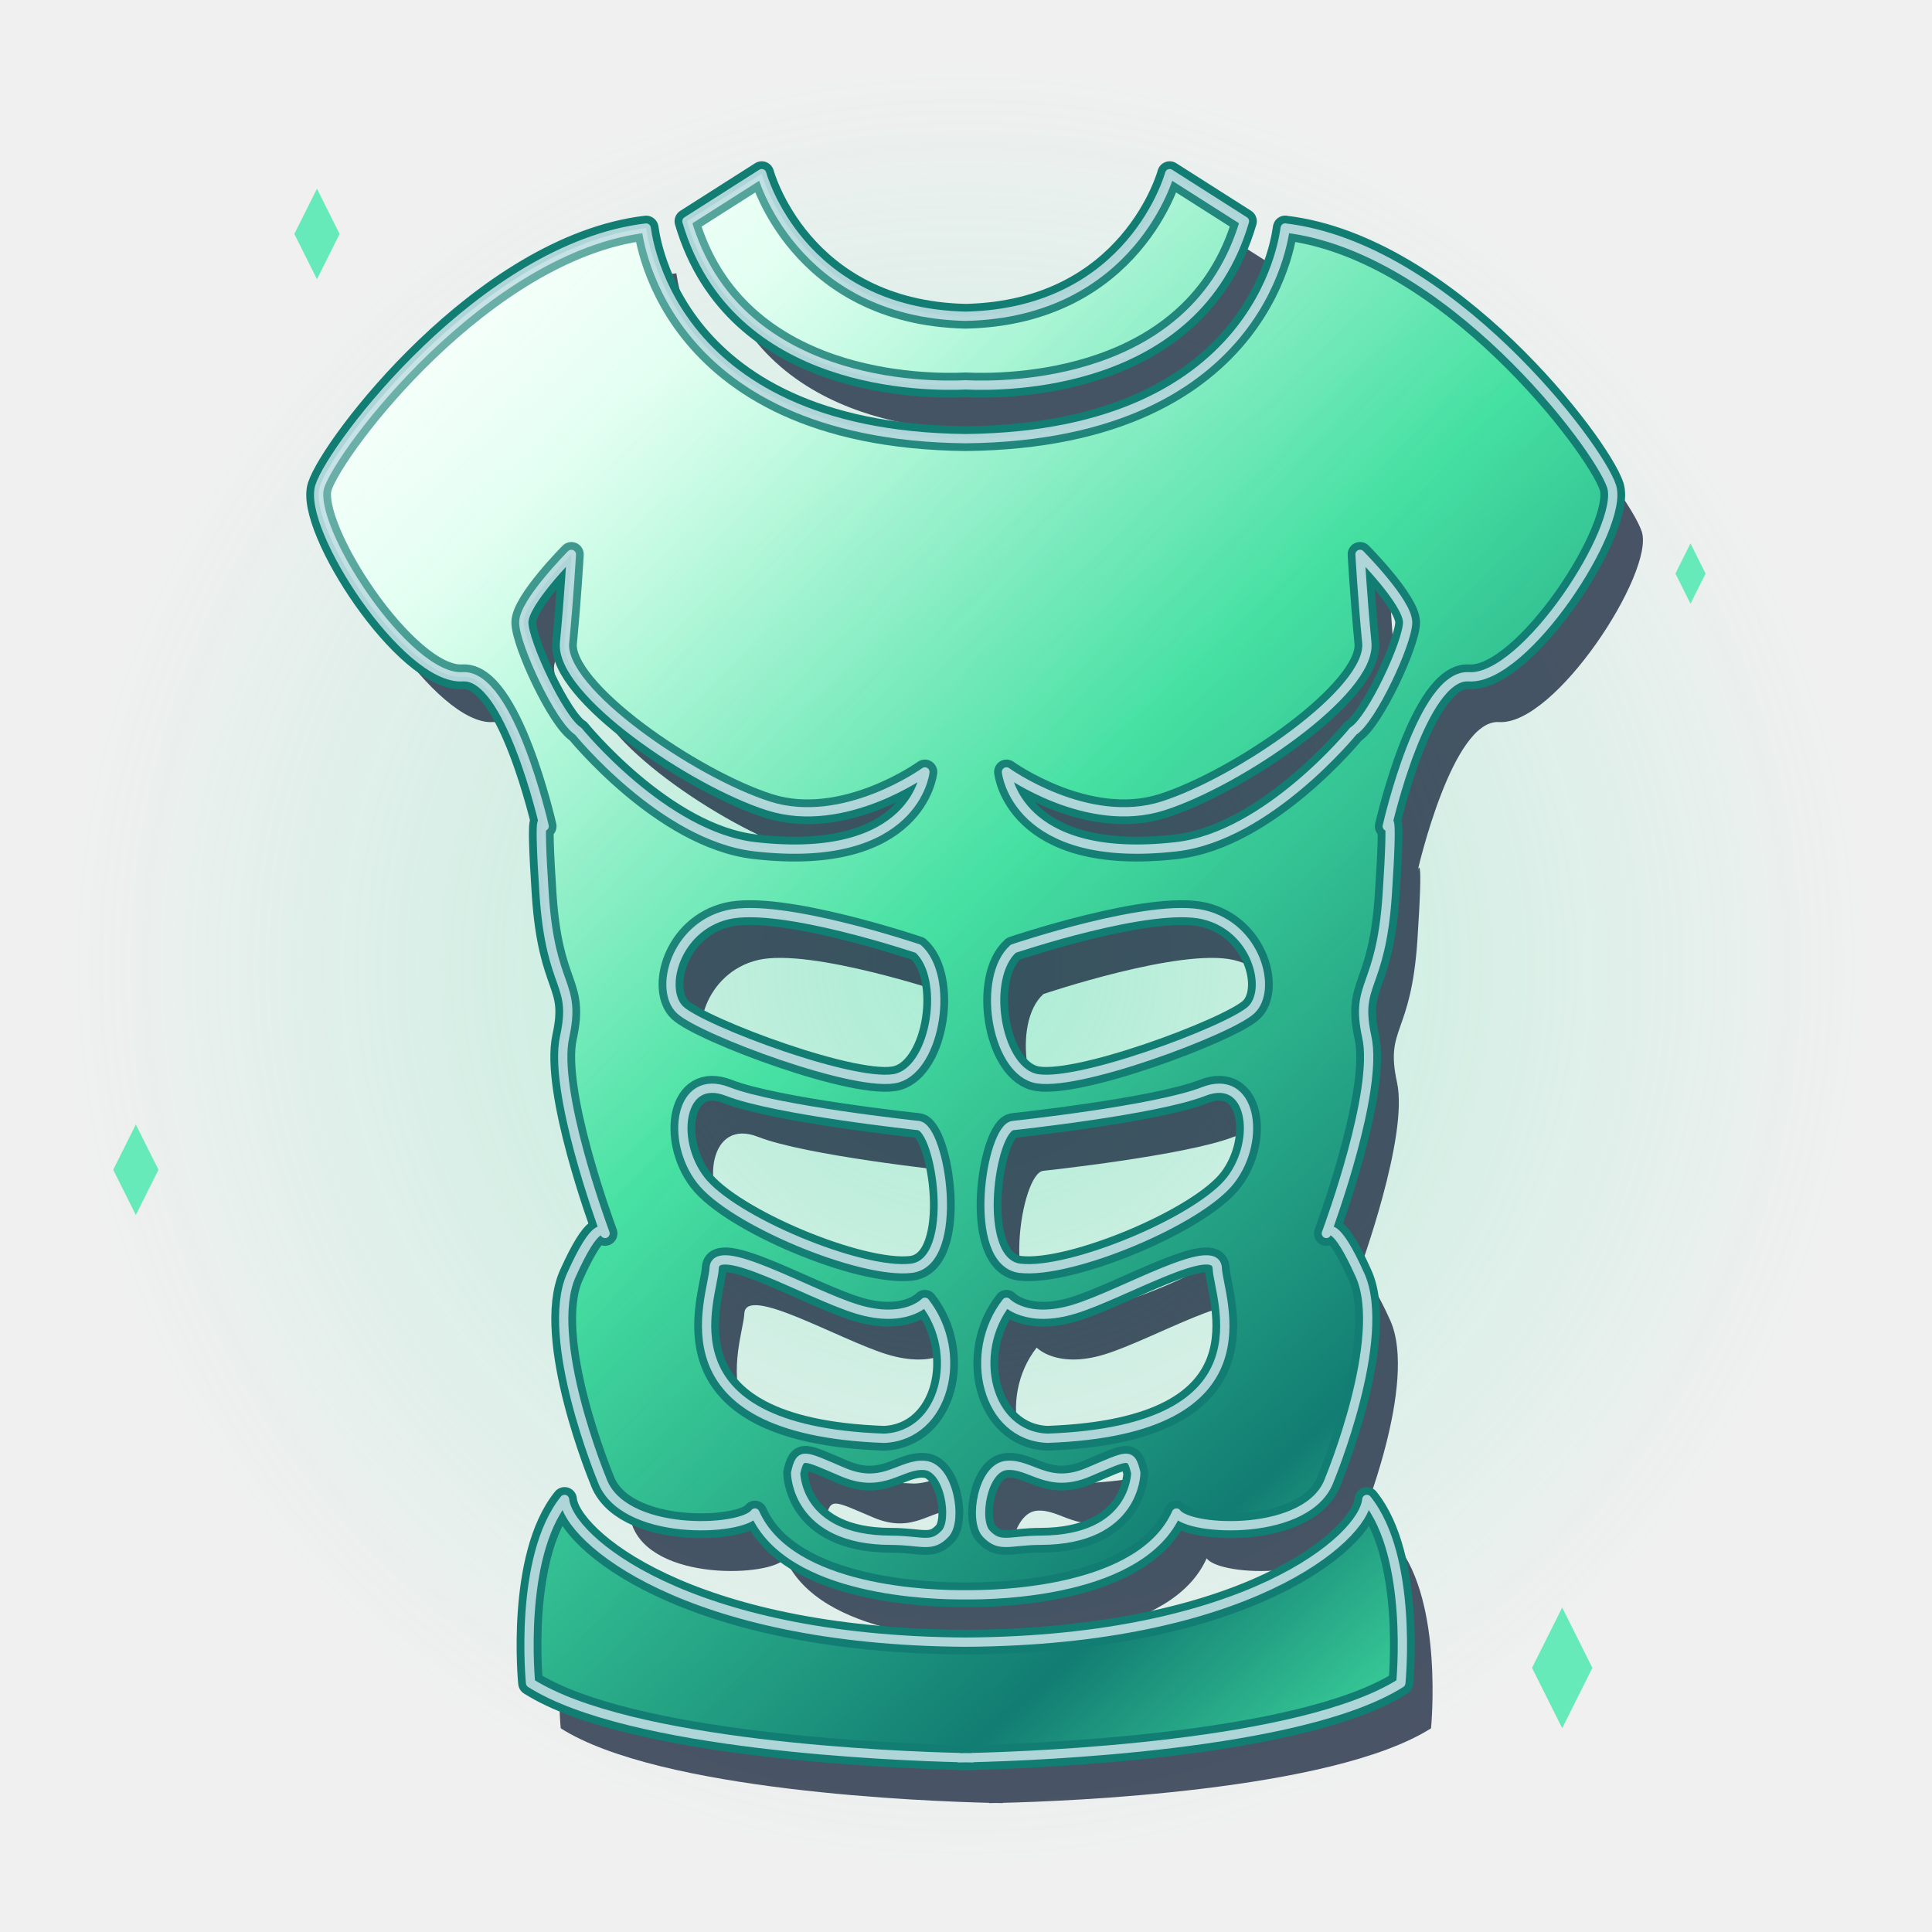
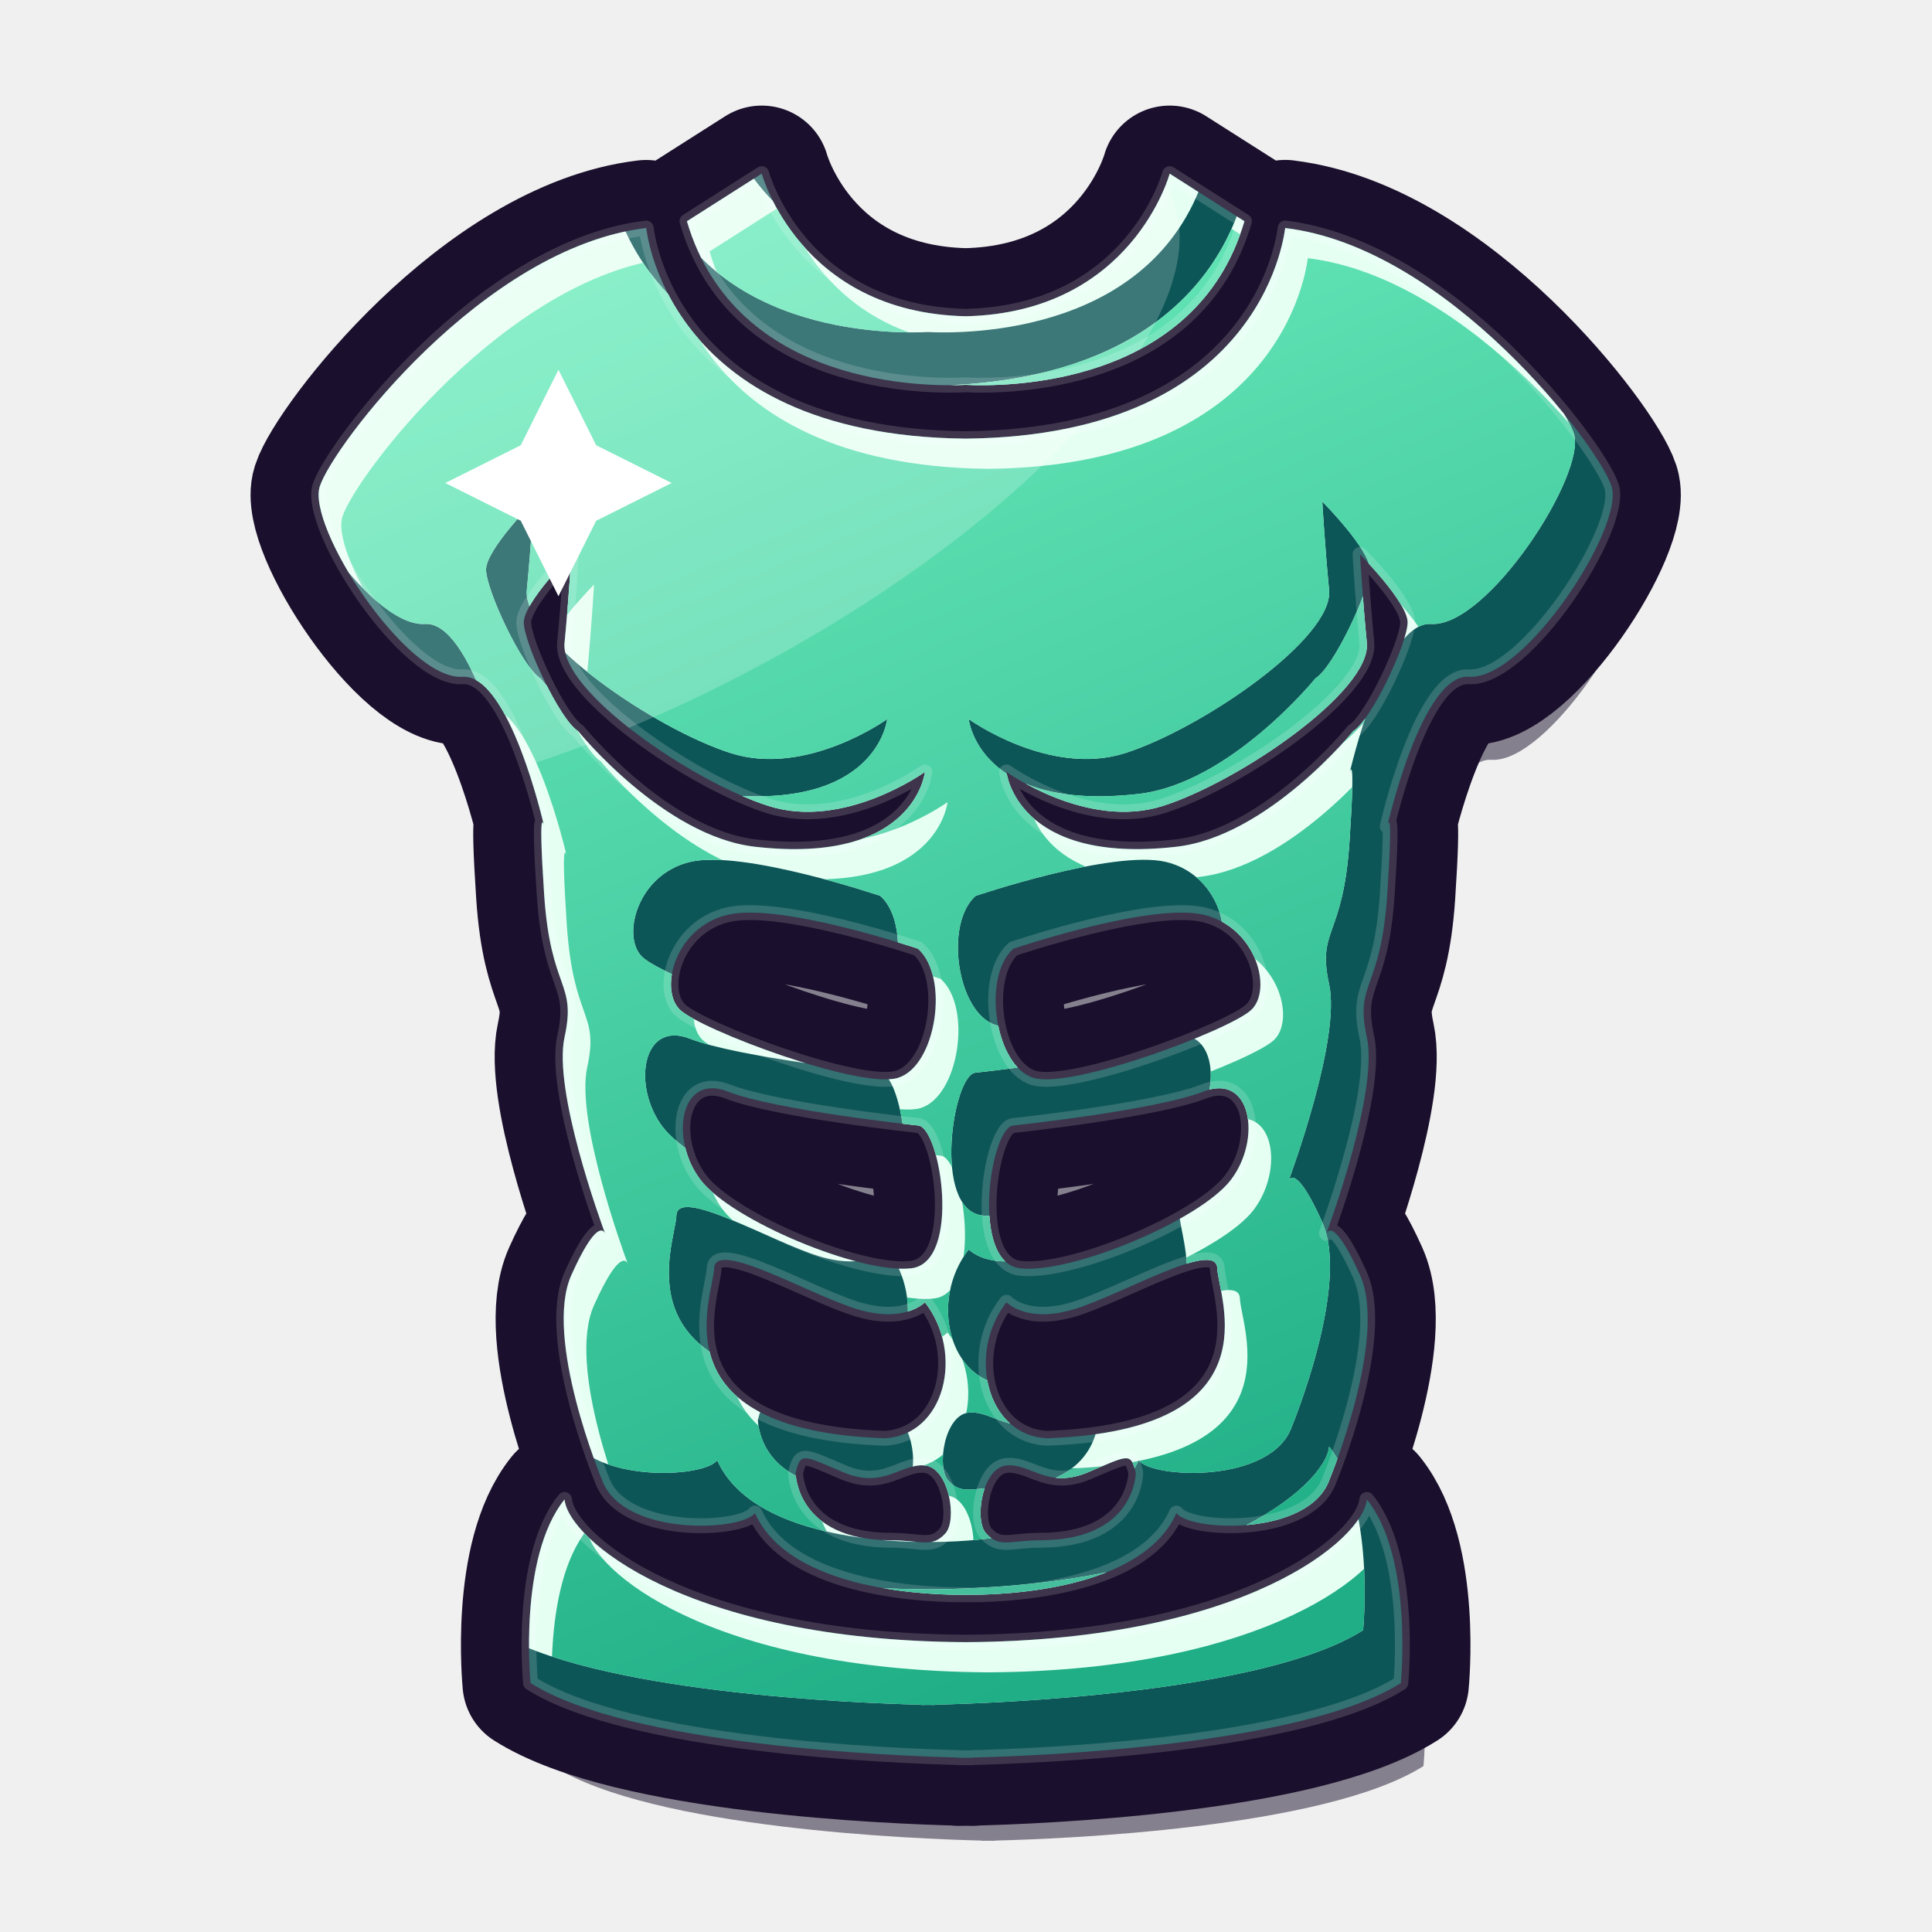
<svg xmlns="http://www.w3.org/2000/svg" width="512" height="512" viewBox="0 0 256 256">
  <defs>
-     <linearGradient id="email" x1=".13" y1=".03" x2=".86" y2="1">
-       <stop stop-color="#ffffff" />
-       <stop offset=".13" stop-color="#dffff0" />
-       <stop offset=".46" stop-color="#44e3a2" />
-       <stop offset=".82" stop-color="#127d73" />
-       <stop offset="1" stop-color="#44e3a2" />
+     <clipPath id="sc4a71688">
+       <path d="M209.3,81.314c-7.568-.481-13.1,23.817-13.18,24.155,0.064-.277,1-4.127,0,11-1.035,15.656-5.274,14.046-3.3,23.072,1.893,8.641-5.877,29.928-6.542,31.725,0.243-.545,1.459-2.145,5.443,6.728,4.559,10.152-4.916,33-4.916,33-3.239,9.312-22.624,8.431-24.748,5.455C156.366,229.2,133.293,229.711,128,229.656c-5.293.055-28.365-.452-34.058-13.208-2.123,2.976-21.509,3.857-24.748-5.455,0,0-9.474-22.845-4.915-33,3.984-8.873,5.2-7.273,5.443-6.728-0.665-1.8-8.435-23.084-6.542-31.725,1.978-9.026-2.261-7.416-3.3-23.072-1-15.129-.068-11.279,0-11-0.077-.338-5.612-24.636-13.18-24.155-9.1.578-25.172-24.248-23.072-30.762S50.028,11.945,76.363,8.8c0.049-.77,2.292,33.521,51.637,34.034,49.345-.514,51.588-34.8,51.637-34.034,26.335,3.142,50.634,35.235,52.735,41.749S218.4,81.892,209.3,81.314ZM96.139,102.188c-12.278-3.909-33.717-18.54-32.96-26.367,0.7-7.211,1.1-14.282,1.1-14.282s-7.689,7.741-7.691,10.986S62.371,88.244,65.377,90.1c0,0,13.788,16.99,28.565,18.677,25.939,2.962,27.466-12.085,27.466-12.085S108.376,106.085,96.139,102.188Zm24.17,23.072s-22.209-7.517-30.762-5.493S78.4,131.905,81.857,135.148s28.934,12.83,35.157,10.987S125.438,129.849,120.309,125.26Zm0,28.565s-23.019-2.454-30.762-5.493-9.414,7.716-4.395,14.282,25.9,15.251,34.058,14.283S123.953,154.1,120.309,153.825Zm1.1,28.565s-3.231,3.473-10.986,1.1S87.535,172.159,87.35,176.9s-9.684,26.132,27.466,27.466C124.705,203.943,127.81,190.55,121.408,182.39Zm0,26.368c-3.913-.361-6.643,3.87-13.184,1.1s-6.9-3.277-7.709.1c0,0,.021,10.862,15.4,10.889,5.018,0.009,6.576,1.291,8.789-1.1C126.674,217.618,125.321,209.119,121.408,208.758Zm9.888,10.986c2.213,2.39,3.771,1.108,8.789,1.1,15.379-.027,15.4-10.889,15.4-10.889-0.809-3.374-1.169-2.869-7.709-.1s-9.271-1.46-13.184-1.1S129.326,217.618,131.3,219.744Zm9.888-15.381c37.15-1.334,27.651-22.728,27.466-27.466s-15.316,4.217-23.072,6.592-10.986-1.1-10.986-1.1C128.19,190.55,131.295,203.943,141.184,204.363Zm-4.4-27.466c8.155,0.968,29.039-7.716,34.059-14.283s3.347-17.321-4.4-14.282-30.762,5.493-30.762,5.493C132.047,154.1,128.634,175.929,136.789,176.9Zm2.2-30.762c6.223,1.843,31.7-7.744,35.156-10.987s0.862-13.357-7.69-15.381-30.762,5.493-30.762,5.493C130.562,129.849,132.763,144.291,138.987,146.135Zm52.735-84.6s0.4,7.072,1.1,14.282c0.757,7.828-20.682,22.458-32.96,26.367-12.237,3.9-25.269-5.493-25.269-5.493s1.527,15.047,27.466,12.085c14.777-1.687,28.565-18.677,28.565-18.677,3.006-1.859,8.791-14.333,8.79-17.579S191.722,61.538,191.722,61.538ZM128,34.142c-6.2.3-37.161,0.427-45.045-26.438L95.04,0.014S101.071,22.452,128,23.057c26.929-.6,32.96-23.043,32.96-23.043L173.045,7.7C165.161,34.569,134.2,34.443,128,34.142Zm0,203.168c45.268-.265,64.238-16.688,64.821-23.059,7.532,9.355,5.493,29.664,5.493,29.664C182.3,254.074,139.3,255.71,129.1,255.958V256s-0.39,0-1.1-.018c-0.709.014-1.1,0.018-1.1,0.018v-0.042c-10.2-.248-53.2-1.884-69.215-12.043,0,0-2.039-20.309,5.493-29.664C63.762,220.622,82.732,237.045,128,237.31Z" transform="translate(23 23) scale(.82)" fill-rule="evenodd" />
+     </clipPath>
+     <clipPath id="lc4a71688">
+       <path d="M209.3,81.314c-7.568-.481-13.1,23.817-13.18,24.155,0.064-.277,1-4.127,0,11-1.035,15.656-5.274,14.046-3.3,23.072,1.893,8.641-5.877,29.928-6.542,31.725,0.243-.545,1.459-2.145,5.443,6.728,4.559,10.152-4.916,33-4.916,33-3.239,9.312-22.624,8.431-24.748,5.455C156.366,229.2,133.293,229.711,128,229.656c-5.293.055-28.365-.452-34.058-13.208-2.123,2.976-21.509,3.857-24.748-5.455,0,0-9.474-22.845-4.915-33,3.984-8.873,5.2-7.273,5.443-6.728-0.665-1.8-8.435-23.084-6.542-31.725,1.978-9.026-2.261-7.416-3.3-23.072-1-15.129-.068-11.279,0-11-0.077-.338-5.612-24.636-13.18-24.155-9.1.578-25.172-24.248-23.072-30.762S50.028,11.945,76.363,8.8c0.049-.77,2.292,33.521,51.637,34.034,49.345-.514,51.588-34.8,51.637-34.034,26.335,3.142,50.634,35.235,52.735,41.749S218.4,81.892,209.3,81.314ZM96.139,102.188c-12.278-3.909-33.717-18.54-32.96-26.367,0.7-7.211,1.1-14.282,1.1-14.282s-7.689,7.741-7.691,10.986S62.371,88.244,65.377,90.1c0,0,13.788,16.99,28.565,18.677,25.939,2.962,27.466-12.085,27.466-12.085S108.376,106.085,96.139,102.188Zm24.17,23.072s-22.209-7.517-30.762-5.493S78.4,131.905,81.857,135.148s28.934,12.83,35.157,10.987S125.438,129.849,120.309,125.26Zm0,28.565s-23.019-2.454-30.762-5.493-9.414,7.716-4.395,14.282,25.9,15.251,34.058,14.283S123.953,154.1,120.309,153.825Zm1.1,28.565s-3.231,3.473-10.986,1.1S87.535,172.159,87.35,176.9s-9.684,26.132,27.466,27.466C124.705,203.943,127.81,190.55,121.408,182.39Zm0,26.368c-3.913-.361-6.643,3.87-13.184,1.1s-6.9-3.277-7.709.1c0,0,.021,10.862,15.4,10.889,5.018,0.009,6.576,1.291,8.789-1.1C126.674,217.618,125.321,209.119,121.408,208.758Zm9.888,10.986c2.213,2.39,3.771,1.108,8.789,1.1,15.379-.027,15.4-10.889,15.4-10.889-0.809-3.374-1.169-2.869-7.709-.1s-9.271-1.46-13.184-1.1S129.326,217.618,131.3,219.744Zm9.888-15.381c37.15-1.334,27.651-22.728,27.466-27.466s-15.316,4.217-23.072,6.592-10.986-1.1-10.986-1.1C128.19,190.55,131.295,203.943,141.184,204.363Zm-4.4-27.466c8.155,0.968,29.039-7.716,34.059-14.283s3.347-17.321-4.4-14.282-30.762,5.493-30.762,5.493C132.047,154.1,128.634,175.929,136.789,176.9Zm2.2-30.762c6.223,1.843,31.7-7.744,35.156-10.987s0.862-13.357-7.69-15.381-30.762,5.493-30.762,5.493C130.562,129.849,132.763,144.291,138.987,146.135Zm52.735-84.6s0.4,7.072,1.1,14.282c0.757,7.828-20.682,22.458-32.96,26.367-12.237,3.9-25.269-5.493-25.269-5.493s1.527,15.047,27.466,12.085c14.777-1.687,28.565-18.677,28.565-18.677,3.006-1.859,8.791-14.333,8.79-17.579S191.722,61.538,191.722,61.538ZM128,34.142c-6.2.3-37.161,0.427-45.045-26.438L95.04,0.014S101.071,22.452,128,23.057c26.929-.6,32.96-23.043,32.96-23.043L173.045,7.7C165.161,34.569,134.2,34.443,128,34.142Zm0,203.168c45.268-.265,64.238-16.688,64.821-23.059,7.532,9.355,5.493,29.664,5.493,29.664C182.3,254.074,139.3,255.71,129.1,255.958V256s-0.39,0-1.1-.018c-0.709.014-1.1,0.018-1.1,0.018v-0.042c-10.2-.248-53.2-1.884-69.215-12.043,0,0-2.039-20.309,5.493-29.664C63.762,220.622,82.732,237.045,128,237.31Z" transform="translate(-5 -7) translate(23 23) scale(.82)" fill-rule="evenodd" />
+     </clipPath>
+     <linearGradient id="mc4a71688" x1="0" y1="0" x2=".35" y2="1">
+       <stop stop-color="#74f2c2" />
+       <stop offset="1" stop-color="#1fae86" />
    </linearGradient>
-     <linearGradient id="reflet" x1="0" y1="0" x2=".78" y2=".88">
-       <stop stop-color="#ffffff" stop-opacity=".76" />
-       <stop offset=".34" stop-color="#dffff0" stop-opacity=".14" />
-       <stop offset=".8" stop-color="#127d73" stop-opacity="0" />
-     </linearGradient>
-     <radialGradient id="halo">
-       <stop stop-color="#49e9ae" stop-opacity=".43" />
-       <stop offset=".52" stop-color="#49e9ae" stop-opacity=".16" />
-       <stop offset="1" stop-color="#49e9ae" stop-opacity="0" />
-     </radialGradient>
  </defs>
-   <circle cx="128" cy="128" r="121" fill="url(#halo)" />
-   <path d="M42 25L45 31 42 37 39 31Z" fill="#49e9ae" fill-opacity=".82" />
-   <path d="M224 72L226 76 224 80 222 76Z" fill="#49e9ae" fill-opacity=".82" />
-   <path d="M207 213L211 221 207 229 203 221Z" fill="#49e9ae" fill-opacity=".82" />
-   <path d="M18 149L21 155 18 161 15 155Z" fill="#49e9ae" fill-opacity=".82" />
-   <path d="M209.3,81.314c-7.568-.481-13.1,23.817-13.18,24.155,0.064-.277,1-4.127,0,11-1.035,15.656-5.274,14.046-3.3,23.072,1.893,8.641-5.877,29.928-6.542,31.725,0.243-.545,1.459-2.145,5.443,6.728,4.559,10.152-4.916,33-4.916,33-3.239,9.312-22.624,8.431-24.748,5.455C156.366,229.2,133.293,229.711,128,229.656c-5.293.055-28.365-.452-34.058-13.208-2.123,2.976-21.509,3.857-24.748-5.455,0,0-9.474-22.845-4.915-33,3.984-8.873,5.2-7.273,5.443-6.728-0.665-1.8-8.435-23.084-6.542-31.725,1.978-9.026-2.261-7.416-3.3-23.072-1-15.129-.068-11.279,0-11-0.077-.338-5.612-24.636-13.18-24.155-9.1.578-25.172-24.248-23.072-30.762S50.028,11.945,76.363,8.8c0.049-.77,2.292,33.521,51.637,34.034,49.345-.514,51.588-34.8,51.637-34.034,26.335,3.142,50.634,35.235,52.735,41.749S218.4,81.892,209.3,81.314ZM96.139,102.188c-12.278-3.909-33.717-18.54-32.96-26.367,0.7-7.211,1.1-14.282,1.1-14.282s-7.689,7.741-7.691,10.986S62.371,88.244,65.377,90.1c0,0,13.788,16.99,28.565,18.677,25.939,2.962,27.466-12.085,27.466-12.085S108.376,106.085,96.139,102.188Zm24.17,23.072s-22.209-7.517-30.762-5.493S78.4,131.905,81.857,135.148s28.934,12.83,35.157,10.987S125.438,129.849,120.309,125.26Zm0,28.565s-23.019-2.454-30.762-5.493-9.414,7.716-4.395,14.282,25.9,15.251,34.058,14.283S123.953,154.1,120.309,153.825Zm1.1,28.565s-3.231,3.473-10.986,1.1S87.535,172.159,87.35,176.9s-9.684,26.132,27.466,27.466C124.705,203.943,127.81,190.55,121.408,182.39Zm0,26.368c-3.913-.361-6.643,3.87-13.184,1.1s-6.9-3.277-7.709.1c0,0,.021,10.862,15.4,10.889,5.018,0.009,6.576,1.291,8.789-1.1C126.674,217.618,125.321,209.119,121.408,208.758Zm9.888,10.986c2.213,2.39,3.771,1.108,8.789,1.1,15.379-.027,15.4-10.889,15.4-10.889-0.809-3.374-1.169-2.869-7.709-.1s-9.271-1.46-13.184-1.1S129.326,217.618,131.3,219.744Zm9.888-15.381c37.15-1.334,27.651-22.728,27.466-27.466s-15.316,4.217-23.072,6.592-10.986-1.1-10.986-1.1C128.19,190.55,131.295,203.943,141.184,204.363Zm-4.4-27.466c8.155,0.968,29.039-7.716,34.059-14.283s3.347-17.321-4.4-14.282-30.762,5.493-30.762,5.493C132.047,154.1,128.634,175.929,136.789,176.9Zm2.2-30.762c6.223,1.843,31.7-7.744,35.156-10.987s0.862-13.357-7.69-15.381-30.762,5.493-30.762,5.493C130.562,129.849,132.763,144.291,138.987,146.135Zm52.735-84.6s0.4,7.072,1.1,14.282c0.757,7.828-20.682,22.458-32.96,26.367-12.237,3.9-25.269-5.493-25.269-5.493s1.527,15.047,27.466,12.085c14.777-1.687,28.565-18.677,28.565-18.677,3.006-1.859,8.791-14.333,8.79-17.579S191.722,61.538,191.722,61.538ZM128,34.142c-6.2.3-37.161,0.427-45.045-26.438L95.04,0.014S101.071,22.452,128,23.057c26.929-.6,32.96-23.043,32.96-23.043L173.045,7.7C165.161,34.569,134.2,34.443,128,34.142Zm0,203.168c45.268-.265,64.238-16.688,64.821-23.059,7.532,9.355,5.493,29.664,5.493,29.664C182.3,254.074,139.3,255.71,129.1,255.958V256s-0.39,0-1.1-.018c-0.709.014-1.1,0.018-1.1,0.018v-0.042c-10.2-.248-53.2-1.884-69.215-12.043,0,0-2.039-20.309,5.493-29.664C63.762,220.622,82.732,237.045,128,237.31Z" transform="translate(27 29) scale(.82)" fill="#0a1730" fill-rule="evenodd" opacity=".72" />
-   <path d="M209.3,81.314c-7.568-.481-13.1,23.817-13.18,24.155,0.064-.277,1-4.127,0,11-1.035,15.656-5.274,14.046-3.3,23.072,1.893,8.641-5.877,29.928-6.542,31.725,0.243-.545,1.459-2.145,5.443,6.728,4.559,10.152-4.916,33-4.916,33-3.239,9.312-22.624,8.431-24.748,5.455C156.366,229.2,133.293,229.711,128,229.656c-5.293.055-28.365-.452-34.058-13.208-2.123,2.976-21.509,3.857-24.748-5.455,0,0-9.474-22.845-4.915-33,3.984-8.873,5.2-7.273,5.443-6.728-0.665-1.8-8.435-23.084-6.542-31.725,1.978-9.026-2.261-7.416-3.3-23.072-1-15.129-.068-11.279,0-11-0.077-.338-5.612-24.636-13.18-24.155-9.1.578-25.172-24.248-23.072-30.762S50.028,11.945,76.363,8.8c0.049-.77,2.292,33.521,51.637,34.034,49.345-.514,51.588-34.8,51.637-34.034,26.335,3.142,50.634,35.235,52.735,41.749S218.4,81.892,209.3,81.314ZM96.139,102.188c-12.278-3.909-33.717-18.54-32.96-26.367,0.7-7.211,1.1-14.282,1.1-14.282s-7.689,7.741-7.691,10.986S62.371,88.244,65.377,90.1c0,0,13.788,16.99,28.565,18.677,25.939,2.962,27.466-12.085,27.466-12.085S108.376,106.085,96.139,102.188Zm24.17,23.072s-22.209-7.517-30.762-5.493S78.4,131.905,81.857,135.148s28.934,12.83,35.157,10.987S125.438,129.849,120.309,125.26Zm0,28.565s-23.019-2.454-30.762-5.493-9.414,7.716-4.395,14.282,25.9,15.251,34.058,14.283S123.953,154.1,120.309,153.825Zm1.1,28.565s-3.231,3.473-10.986,1.1S87.535,172.159,87.35,176.9s-9.684,26.132,27.466,27.466C124.705,203.943,127.81,190.55,121.408,182.39Zm0,26.368c-3.913-.361-6.643,3.87-13.184,1.1s-6.9-3.277-7.709.1c0,0,.021,10.862,15.4,10.889,5.018,0.009,6.576,1.291,8.789-1.1C126.674,217.618,125.321,209.119,121.408,208.758Zm9.888,10.986c2.213,2.39,3.771,1.108,8.789,1.1,15.379-.027,15.4-10.889,15.4-10.889-0.809-3.374-1.169-2.869-7.709-.1s-9.271-1.46-13.184-1.1S129.326,217.618,131.3,219.744Zm9.888-15.381c37.15-1.334,27.651-22.728,27.466-27.466s-15.316,4.217-23.072,6.592-10.986-1.1-10.986-1.1C128.19,190.55,131.295,203.943,141.184,204.363Zm-4.4-27.466c8.155,0.968,29.039-7.716,34.059-14.283s3.347-17.321-4.4-14.282-30.762,5.493-30.762,5.493C132.047,154.1,128.634,175.929,136.789,176.9Zm2.2-30.762c6.223,1.843,31.7-7.744,35.156-10.987s0.862-13.357-7.69-15.381-30.762,5.493-30.762,5.493C130.562,129.849,132.763,144.291,138.987,146.135Zm52.735-84.6s0.4,7.072,1.1,14.282c0.757,7.828-20.682,22.458-32.96,26.367-12.237,3.9-25.269-5.493-25.269-5.493s1.527,15.047,27.466,12.085c14.777-1.687,28.565-18.677,28.565-18.677,3.006-1.859,8.791-14.333,8.79-17.579S191.722,61.538,191.722,61.538ZM128,34.142c-6.2.3-37.161,0.427-45.045-26.438L95.04,0.014S101.071,22.452,128,23.057c26.929-.6,32.96-23.043,32.96-23.043L173.045,7.7C165.161,34.569,134.2,34.443,128,34.142Zm0,203.168c45.268-.265,64.238-16.688,64.821-23.059,7.532,9.355,5.493,29.664,5.493,29.664C182.3,254.074,139.3,255.71,129.1,255.958V256s-0.39,0-1.1-.018c-0.709.014-1.1,0.018-1.1,0.018v-0.042c-10.2-.248-53.2-1.884-69.215-12.043,0,0-2.039-20.309,5.493-29.664C63.762,220.622,82.732,237.045,128,237.31Z" transform="translate(23 23) scale(.82)" fill="url(#email)" fill-rule="evenodd" stroke="#127d73" stroke-width="4" stroke-linejoin="round" />
-   <path d="M209.3,81.314c-7.568-.481-13.1,23.817-13.18,24.155,0.064-.277,1-4.127,0,11-1.035,15.656-5.274,14.046-3.3,23.072,1.893,8.641-5.877,29.928-6.542,31.725,0.243-.545,1.459-2.145,5.443,6.728,4.559,10.152-4.916,33-4.916,33-3.239,9.312-22.624,8.431-24.748,5.455C156.366,229.2,133.293,229.711,128,229.656c-5.293.055-28.365-.452-34.058-13.208-2.123,2.976-21.509,3.857-24.748-5.455,0,0-9.474-22.845-4.915-33,3.984-8.873,5.2-7.273,5.443-6.728-0.665-1.8-8.435-23.084-6.542-31.725,1.978-9.026-2.261-7.416-3.3-23.072-1-15.129-.068-11.279,0-11-0.077-.338-5.612-24.636-13.18-24.155-9.1.578-25.172-24.248-23.072-30.762S50.028,11.945,76.363,8.8c0.049-.77,2.292,33.521,51.637,34.034,49.345-.514,51.588-34.8,51.637-34.034,26.335,3.142,50.634,35.235,52.735,41.749S218.4,81.892,209.3,81.314ZM96.139,102.188c-12.278-3.909-33.717-18.54-32.96-26.367,0.7-7.211,1.1-14.282,1.1-14.282s-7.689,7.741-7.691,10.986S62.371,88.244,65.377,90.1c0,0,13.788,16.99,28.565,18.677,25.939,2.962,27.466-12.085,27.466-12.085S108.376,106.085,96.139,102.188Zm24.17,23.072s-22.209-7.517-30.762-5.493S78.4,131.905,81.857,135.148s28.934,12.83,35.157,10.987S125.438,129.849,120.309,125.26Zm0,28.565s-23.019-2.454-30.762-5.493-9.414,7.716-4.395,14.282,25.9,15.251,34.058,14.283S123.953,154.1,120.309,153.825Zm1.1,28.565s-3.231,3.473-10.986,1.1S87.535,172.159,87.35,176.9s-9.684,26.132,27.466,27.466C124.705,203.943,127.81,190.55,121.408,182.39Zm0,26.368c-3.913-.361-6.643,3.87-13.184,1.1s-6.9-3.277-7.709.1c0,0,.021,10.862,15.4,10.889,5.018,0.009,6.576,1.291,8.789-1.1C126.674,217.618,125.321,209.119,121.408,208.758Zm9.888,10.986c2.213,2.39,3.771,1.108,8.789,1.1,15.379-.027,15.4-10.889,15.4-10.889-0.809-3.374-1.169-2.869-7.709-.1s-9.271-1.46-13.184-1.1S129.326,217.618,131.3,219.744Zm9.888-15.381c37.15-1.334,27.651-22.728,27.466-27.466s-15.316,4.217-23.072,6.592-10.986-1.1-10.986-1.1C128.19,190.55,131.295,203.943,141.184,204.363Zm-4.4-27.466c8.155,0.968,29.039-7.716,34.059-14.283s3.347-17.321-4.4-14.282-30.762,5.493-30.762,5.493C132.047,154.1,128.634,175.929,136.789,176.9Zm2.2-30.762c6.223,1.843,31.7-7.744,35.156-10.987s0.862-13.357-7.69-15.381-30.762,5.493-30.762,5.493C130.562,129.849,132.763,144.291,138.987,146.135Zm52.735-84.6s0.4,7.072,1.1,14.282c0.757,7.828-20.682,22.458-32.96,26.367-12.237,3.9-25.269-5.493-25.269-5.493s1.527,15.047,27.466,12.085c14.777-1.687,28.565-18.677,28.565-18.677,3.006-1.859,8.791-14.333,8.79-17.579S191.722,61.538,191.722,61.538ZM128,34.142c-6.2.3-37.161,0.427-45.045-26.438L95.04,0.014S101.071,22.452,128,23.057c26.929-.6,32.96-23.043,32.96-23.043L173.045,7.7C165.161,34.569,134.2,34.443,128,34.142Zm0,203.168c45.268-.265,64.238-16.688,64.821-23.059,7.532,9.355,5.493,29.664,5.493,29.664C182.3,254.074,139.3,255.71,129.1,255.958V256s-0.39,0-1.1-.018c-0.709.014-1.1,0.018-1.1,0.018v-0.042c-10.2-.248-53.2-1.884-69.215-12.043,0,0-2.039-20.309,5.493-29.664C63.762,220.622,82.732,237.045,128,237.31Z" transform="translate(23 23) scale(.82)" fill="url(#reflet)" fill-rule="evenodd" opacity=".74" />
-   <path d="M209.3,81.314c-7.568-.481-13.1,23.817-13.18,24.155,0.064-.277,1-4.127,0,11-1.035,15.656-5.274,14.046-3.3,23.072,1.893,8.641-5.877,29.928-6.542,31.725,0.243-.545,1.459-2.145,5.443,6.728,4.559,10.152-4.916,33-4.916,33-3.239,9.312-22.624,8.431-24.748,5.455C156.366,229.2,133.293,229.711,128,229.656c-5.293.055-28.365-.452-34.058-13.208-2.123,2.976-21.509,3.857-24.748-5.455,0,0-9.474-22.845-4.915-33,3.984-8.873,5.2-7.273,5.443-6.728-0.665-1.8-8.435-23.084-6.542-31.725,1.978-9.026-2.261-7.416-3.3-23.072-1-15.129-.068-11.279,0-11-0.077-.338-5.612-24.636-13.18-24.155-9.1.578-25.172-24.248-23.072-30.762S50.028,11.945,76.363,8.8c0.049-.77,2.292,33.521,51.637,34.034,49.345-.514,51.588-34.8,51.637-34.034,26.335,3.142,50.634,35.235,52.735,41.749S218.4,81.892,209.3,81.314ZM96.139,102.188c-12.278-3.909-33.717-18.54-32.96-26.367,0.7-7.211,1.1-14.282,1.1-14.282s-7.689,7.741-7.691,10.986S62.371,88.244,65.377,90.1c0,0,13.788,16.99,28.565,18.677,25.939,2.962,27.466-12.085,27.466-12.085S108.376,106.085,96.139,102.188Zm24.17,23.072s-22.209-7.517-30.762-5.493S78.4,131.905,81.857,135.148s28.934,12.83,35.157,10.987S125.438,129.849,120.309,125.26Zm0,28.565s-23.019-2.454-30.762-5.493-9.414,7.716-4.395,14.282,25.9,15.251,34.058,14.283S123.953,154.1,120.309,153.825Zm1.1,28.565s-3.231,3.473-10.986,1.1S87.535,172.159,87.35,176.9s-9.684,26.132,27.466,27.466C124.705,203.943,127.81,190.55,121.408,182.39Zm0,26.368c-3.913-.361-6.643,3.87-13.184,1.1s-6.9-3.277-7.709.1c0,0,.021,10.862,15.4,10.889,5.018,0.009,6.576,1.291,8.789-1.1C126.674,217.618,125.321,209.119,121.408,208.758Zm9.888,10.986c2.213,2.39,3.771,1.108,8.789,1.1,15.379-.027,15.4-10.889,15.4-10.889-0.809-3.374-1.169-2.869-7.709-.1s-9.271-1.46-13.184-1.1S129.326,217.618,131.3,219.744Zm9.888-15.381c37.15-1.334,27.651-22.728,27.466-27.466s-15.316,4.217-23.072,6.592-10.986-1.1-10.986-1.1C128.19,190.55,131.295,203.943,141.184,204.363Zm-4.4-27.466c8.155,0.968,29.039-7.716,34.059-14.283s3.347-17.321-4.4-14.282-30.762,5.493-30.762,5.493C132.047,154.1,128.634,175.929,136.789,176.9Zm2.2-30.762c6.223,1.843,31.7-7.744,35.156-10.987s0.862-13.357-7.69-15.381-30.762,5.493-30.762,5.493C130.562,129.849,132.763,144.291,138.987,146.135Zm52.735-84.6s0.4,7.072,1.1,14.282c0.757,7.828-20.682,22.458-32.96,26.367-12.237,3.9-25.269-5.493-25.269-5.493s1.527,15.047,27.466,12.085c14.777-1.687,28.565-18.677,28.565-18.677,3.006-1.859,8.791-14.333,8.79-17.579S191.722,61.538,191.722,61.538ZM128,34.142c-6.2.3-37.161,0.427-45.045-26.438L95.04,0.014S101.071,22.452,128,23.057c26.929-.6,32.96-23.043,32.96-23.043L173.045,7.7C165.161,34.569,134.2,34.443,128,34.142Zm0,203.168c45.268-.265,64.238-16.688,64.821-23.059,7.532,9.355,5.493,29.664,5.493,29.664C182.3,254.074,139.3,255.71,129.1,255.958V256s-0.39,0-1.1-.018c-0.709.014-1.1,0.018-1.1,0.018v-0.042c-10.2-.248-53.2-1.884-69.215-12.043,0,0-2.039-20.309,5.493-29.664C63.762,220.622,82.732,237.045,128,237.31Z" transform="translate(23 23) scale(.82)" fill="none" stroke="#ebf7ff" stroke-opacity=".72" stroke-width="1.5" stroke-linejoin="round" />
+   <path d="M209.3,81.314c-7.568-.481-13.1,23.817-13.18,24.155,0.064-.277,1-4.127,0,11-1.035,15.656-5.274,14.046-3.3,23.072,1.893,8.641-5.877,29.928-6.542,31.725,0.243-.545,1.459-2.145,5.443,6.728,4.559,10.152-4.916,33-4.916,33-3.239,9.312-22.624,8.431-24.748,5.455C156.366,229.2,133.293,229.711,128,229.656c-5.293.055-28.365-.452-34.058-13.208-2.123,2.976-21.509,3.857-24.748-5.455,0,0-9.474-22.845-4.915-33,3.984-8.873,5.2-7.273,5.443-6.728-0.665-1.8-8.435-23.084-6.542-31.725,1.978-9.026-2.261-7.416-3.3-23.072-1-15.129-.068-11.279,0-11-0.077-.338-5.612-24.636-13.18-24.155-9.1.578-25.172-24.248-23.072-30.762S50.028,11.945,76.363,8.8c0.049-.77,2.292,33.521,51.637,34.034,49.345-.514,51.588-34.8,51.637-34.034,26.335,3.142,50.634,35.235,52.735,41.749S218.4,81.892,209.3,81.314ZM96.139,102.188c-12.278-3.909-33.717-18.54-32.96-26.367,0.7-7.211,1.1-14.282,1.1-14.282s-7.689,7.741-7.691,10.986S62.371,88.244,65.377,90.1c0,0,13.788,16.99,28.565,18.677,25.939,2.962,27.466-12.085,27.466-12.085S108.376,106.085,96.139,102.188Zm24.17,23.072s-22.209-7.517-30.762-5.493S78.4,131.905,81.857,135.148s28.934,12.83,35.157,10.987S125.438,129.849,120.309,125.26Zm0,28.565s-23.019-2.454-30.762-5.493-9.414,7.716-4.395,14.282,25.9,15.251,34.058,14.283S123.953,154.1,120.309,153.825Zm1.1,28.565s-3.231,3.473-10.986,1.1S87.535,172.159,87.35,176.9s-9.684,26.132,27.466,27.466C124.705,203.943,127.81,190.55,121.408,182.39Zm0,26.368c-3.913-.361-6.643,3.87-13.184,1.1s-6.9-3.277-7.709.1c0,0,.021,10.862,15.4,10.889,5.018,0.009,6.576,1.291,8.789-1.1C126.674,217.618,125.321,209.119,121.408,208.758Zm9.888,10.986c2.213,2.39,3.771,1.108,8.789,1.1,15.379-.027,15.4-10.889,15.4-10.889-0.809-3.374-1.169-2.869-7.709-.1s-9.271-1.46-13.184-1.1S129.326,217.618,131.3,219.744Zm9.888-15.381c37.15-1.334,27.651-22.728,27.466-27.466s-15.316,4.217-23.072,6.592-10.986-1.1-10.986-1.1C128.19,190.55,131.295,203.943,141.184,204.363Zm-4.4-27.466c8.155,0.968,29.039-7.716,34.059-14.283s3.347-17.321-4.4-14.282-30.762,5.493-30.762,5.493C132.047,154.1,128.634,175.929,136.789,176.9Zm2.2-30.762c6.223,1.843,31.7-7.744,35.156-10.987s0.862-13.357-7.69-15.381-30.762,5.493-30.762,5.493C130.562,129.849,132.763,144.291,138.987,146.135Zm52.735-84.6s0.4,7.072,1.1,14.282c0.757,7.828-20.682,22.458-32.96,26.367-12.237,3.9-25.269-5.493-25.269-5.493s1.527,15.047,27.466,12.085c14.777-1.687,28.565-18.677,28.565-18.677,3.006-1.859,8.791-14.333,8.79-17.579S191.722,61.538,191.722,61.538ZM128,34.142c-6.2.3-37.161,0.427-45.045-26.438L95.04,0.014S101.071,22.452,128,23.057c26.929-.6,32.96-23.043,32.96-23.043L173.045,7.7C165.161,34.569,134.2,34.443,128,34.142Zm0,203.168c45.268-.265,64.238-16.688,64.821-23.059,7.532,9.355,5.493,29.664,5.493,29.664C182.3,254.074,139.3,255.71,129.1,255.958V256s-0.39,0-1.1-.018c-0.709.014-1.1,0.018-1.1,0.018v-0.042c-10.2-.248-53.2-1.884-69.215-12.043,0,0-2.039-20.309,5.493-29.664C63.762,220.622,82.732,237.045,128,237.31Z" transform="translate(3 11) translate(23 23) scale(.82)" fill-rule="evenodd" fill="#1a0f2c" opacity=".5" />
+   <path d="M209.3,81.314c-7.568-.481-13.1,23.817-13.18,24.155,0.064-.277,1-4.127,0,11-1.035,15.656-5.274,14.046-3.3,23.072,1.893,8.641-5.877,29.928-6.542,31.725,0.243-.545,1.459-2.145,5.443,6.728,4.559,10.152-4.916,33-4.916,33-3.239,9.312-22.624,8.431-24.748,5.455C156.366,229.2,133.293,229.711,128,229.656c-5.293.055-28.365-.452-34.058-13.208-2.123,2.976-21.509,3.857-24.748-5.455,0,0-9.474-22.845-4.915-33,3.984-8.873,5.2-7.273,5.443-6.728-0.665-1.8-8.435-23.084-6.542-31.725,1.978-9.026-2.261-7.416-3.3-23.072-1-15.129-.068-11.279,0-11-0.077-.338-5.612-24.636-13.18-24.155-9.1.578-25.172-24.248-23.072-30.762S50.028,11.945,76.363,8.8c0.049-.77,2.292,33.521,51.637,34.034,49.345-.514,51.588-34.8,51.637-34.034,26.335,3.142,50.634,35.235,52.735,41.749S218.4,81.892,209.3,81.314ZM96.139,102.188c-12.278-3.909-33.717-18.54-32.96-26.367,0.7-7.211,1.1-14.282,1.1-14.282s-7.689,7.741-7.691,10.986S62.371,88.244,65.377,90.1c0,0,13.788,16.99,28.565,18.677,25.939,2.962,27.466-12.085,27.466-12.085S108.376,106.085,96.139,102.188Zm24.17,23.072s-22.209-7.517-30.762-5.493S78.4,131.905,81.857,135.148s28.934,12.83,35.157,10.987S125.438,129.849,120.309,125.26Zm0,28.565s-23.019-2.454-30.762-5.493-9.414,7.716-4.395,14.282,25.9,15.251,34.058,14.283S123.953,154.1,120.309,153.825Zm1.1,28.565s-3.231,3.473-10.986,1.1S87.535,172.159,87.35,176.9s-9.684,26.132,27.466,27.466C124.705,203.943,127.81,190.55,121.408,182.39Zm0,26.368c-3.913-.361-6.643,3.87-13.184,1.1s-6.9-3.277-7.709.1c0,0,.021,10.862,15.4,10.889,5.018,0.009,6.576,1.291,8.789-1.1C126.674,217.618,125.321,209.119,121.408,208.758Zm9.888,10.986c2.213,2.39,3.771,1.108,8.789,1.1,15.379-.027,15.4-10.889,15.4-10.889-0.809-3.374-1.169-2.869-7.709-.1s-9.271-1.46-13.184-1.1S129.326,217.618,131.3,219.744Zm9.888-15.381c37.15-1.334,27.651-22.728,27.466-27.466s-15.316,4.217-23.072,6.592-10.986-1.1-10.986-1.1C128.19,190.55,131.295,203.943,141.184,204.363Zm-4.4-27.466c8.155,0.968,29.039-7.716,34.059-14.283s3.347-17.321-4.4-14.282-30.762,5.493-30.762,5.493C132.047,154.1,128.634,175.929,136.789,176.9Zm2.2-30.762c6.223,1.843,31.7-7.744,35.156-10.987s0.862-13.357-7.69-15.381-30.762,5.493-30.762,5.493C130.562,129.849,132.763,144.291,138.987,146.135Zm52.735-84.6s0.4,7.072,1.1,14.282c0.757,7.828-20.682,22.458-32.96,26.367-12.237,3.9-25.269-5.493-25.269-5.493s1.527,15.047,27.466,12.085c14.777-1.687,28.565-18.677,28.565-18.677,3.006-1.859,8.791-14.333,8.79-17.579S191.722,61.538,191.722,61.538ZM128,34.142c-6.2.3-37.161,0.427-45.045-26.438L95.04,0.014S101.071,22.452,128,23.057c26.929-.6,32.96-23.043,32.96-23.043L173.045,7.7C165.161,34.569,134.2,34.443,128,34.142Zm0,203.168c45.268-.265,64.238-16.688,64.821-23.059,7.532,9.355,5.493,29.664,5.493,29.664C182.3,254.074,139.3,255.71,129.1,255.958V256s-0.39,0-1.1-.018c-0.709.014-1.1,0.018-1.1,0.018v-0.042c-10.2-.248-53.2-1.884-69.215-12.043,0,0-2.039-20.309,5.493-29.664C63.762,220.622,82.732,237.045,128,237.31Z" transform="translate(23 23) scale(.82)" fill-rule="evenodd" fill="#1a0f2c" stroke="#1a0f2c" stroke-width="22.0" stroke-linejoin="round" />
+   <g clip-path="url(#sc4a71688)">
+     <rect width="256" height="256" fill="#0d5658" />
+     <g clip-path="url(#lc4a71688)">
+       <rect width="256" height="256" fill="#e6fff3" />
+       <path d="M209.3,81.314c-7.568-.481-13.1,23.817-13.18,24.155,0.064-.277,1-4.127,0,11-1.035,15.656-5.274,14.046-3.3,23.072,1.893,8.641-5.877,29.928-6.542,31.725,0.243-.545,1.459-2.145,5.443,6.728,4.559,10.152-4.916,33-4.916,33-3.239,9.312-22.624,8.431-24.748,5.455C156.366,229.2,133.293,229.711,128,229.656c-5.293.055-28.365-.452-34.058-13.208-2.123,2.976-21.509,3.857-24.748-5.455,0,0-9.474-22.845-4.915-33,3.984-8.873,5.2-7.273,5.443-6.728-0.665-1.8-8.435-23.084-6.542-31.725,1.978-9.026-2.261-7.416-3.3-23.072-1-15.129-.068-11.279,0-11-0.077-.338-5.612-24.636-13.18-24.155-9.1.578-25.172-24.248-23.072-30.762S50.028,11.945,76.363,8.8c0.049-.77,2.292,33.521,51.637,34.034,49.345-.514,51.588-34.8,51.637-34.034,26.335,3.142,50.634,35.235,52.735,41.749S218.4,81.892,209.3,81.314ZM96.139,102.188c-12.278-3.909-33.717-18.54-32.96-26.367,0.7-7.211,1.1-14.282,1.1-14.282s-7.689,7.741-7.691,10.986S62.371,88.244,65.377,90.1c0,0,13.788,16.99,28.565,18.677,25.939,2.962,27.466-12.085,27.466-12.085S108.376,106.085,96.139,102.188Zm24.17,23.072s-22.209-7.517-30.762-5.493S78.4,131.905,81.857,135.148s28.934,12.83,35.157,10.987S125.438,129.849,120.309,125.26Zm0,28.565s-23.019-2.454-30.762-5.493-9.414,7.716-4.395,14.282,25.9,15.251,34.058,14.283S123.953,154.1,120.309,153.825Zm1.1,28.565s-3.231,3.473-10.986,1.1S87.535,172.159,87.35,176.9s-9.684,26.132,27.466,27.466C124.705,203.943,127.81,190.55,121.408,182.39Zm0,26.368c-3.913-.361-6.643,3.87-13.184,1.1s-6.9-3.277-7.709.1c0,0,.021,10.862,15.4,10.889,5.018,0.009,6.576,1.291,8.789-1.1C126.674,217.618,125.321,209.119,121.408,208.758Zm9.888,10.986c2.213,2.39,3.771,1.108,8.789,1.1,15.379-.027,15.4-10.889,15.4-10.889-0.809-3.374-1.169-2.869-7.709-.1s-9.271-1.46-13.184-1.1S129.326,217.618,131.3,219.744Zm9.888-15.381c37.15-1.334,27.651-22.728,27.466-27.466s-15.316,4.217-23.072,6.592-10.986-1.1-10.986-1.1C128.19,190.55,131.295,203.943,141.184,204.363Zm-4.4-27.466c8.155,0.968,29.039-7.716,34.059-14.283s3.347-17.321-4.4-14.282-30.762,5.493-30.762,5.493C132.047,154.1,128.634,175.929,136.789,176.9Zm2.2-30.762c6.223,1.843,31.7-7.744,35.156-10.987s0.862-13.357-7.69-15.381-30.762,5.493-30.762,5.493C130.562,129.849,132.763,144.291,138.987,146.135Zm52.735-84.6s0.4,7.072,1.1,14.282c0.757,7.828-20.682,22.458-32.96,26.367-12.237,3.9-25.269-5.493-25.269-5.493s1.527,15.047,27.466,12.085c14.777-1.687,28.565-18.677,28.565-18.677,3.006-1.859,8.791-14.333,8.79-17.579S191.722,61.538,191.722,61.538ZM128,34.142c-6.2.3-37.161,0.427-45.045-26.438L95.04,0.014S101.071,22.452,128,23.057c26.929-.6,32.96-23.043,32.96-23.043L173.045,7.7C165.161,34.569,134.2,34.443,128,34.142Zm0,203.168c45.268-.265,64.238-16.688,64.821-23.059,7.532,9.355,5.493,29.664,5.493,29.664C182.3,254.074,139.3,255.71,129.1,255.958V256s-0.39,0-1.1-.018c-0.709.014-1.1,0.018-1.1,0.018v-0.042c-10.2-.248-53.2-1.884-69.215-12.043,0,0-2.039-20.309,5.493-29.664C63.762,220.622,82.732,237.045,128,237.31Z" transform="translate(3 4) translate(23 23) scale(.82)" fill-rule="evenodd" fill="url(#mc4a71688)" />
+     </g>
+     <ellipse cx="86" cy="62" rx="78" ry="30" fill="#ffffff" opacity=".2" transform="rotate(-28 86 62)" />
+   </g>
+   <path d="M209.3,81.314c-7.568-.481-13.1,23.817-13.18,24.155,0.064-.277,1-4.127,0,11-1.035,15.656-5.274,14.046-3.3,23.072,1.893,8.641-5.877,29.928-6.542,31.725,0.243-.545,1.459-2.145,5.443,6.728,4.559,10.152-4.916,33-4.916,33-3.239,9.312-22.624,8.431-24.748,5.455C156.366,229.2,133.293,229.711,128,229.656c-5.293.055-28.365-.452-34.058-13.208-2.123,2.976-21.509,3.857-24.748-5.455,0,0-9.474-22.845-4.915-33,3.984-8.873,5.2-7.273,5.443-6.728-0.665-1.8-8.435-23.084-6.542-31.725,1.978-9.026-2.261-7.416-3.3-23.072-1-15.129-.068-11.279,0-11-0.077-.338-5.612-24.636-13.18-24.155-9.1.578-25.172-24.248-23.072-30.762S50.028,11.945,76.363,8.8c0.049-.77,2.292,33.521,51.637,34.034,49.345-.514,51.588-34.8,51.637-34.034,26.335,3.142,50.634,35.235,52.735,41.749S218.4,81.892,209.3,81.314ZM96.139,102.188c-12.278-3.909-33.717-18.54-32.96-26.367,0.7-7.211,1.1-14.282,1.1-14.282s-7.689,7.741-7.691,10.986S62.371,88.244,65.377,90.1c0,0,13.788,16.99,28.565,18.677,25.939,2.962,27.466-12.085,27.466-12.085S108.376,106.085,96.139,102.188Zm24.17,23.072s-22.209-7.517-30.762-5.493S78.4,131.905,81.857,135.148s28.934,12.83,35.157,10.987S125.438,129.849,120.309,125.26Zm0,28.565s-23.019-2.454-30.762-5.493-9.414,7.716-4.395,14.282,25.9,15.251,34.058,14.283S123.953,154.1,120.309,153.825Zm1.1,28.565s-3.231,3.473-10.986,1.1S87.535,172.159,87.35,176.9s-9.684,26.132,27.466,27.466C124.705,203.943,127.81,190.55,121.408,182.39Zm0,26.368c-3.913-.361-6.643,3.87-13.184,1.1s-6.9-3.277-7.709.1c0,0,.021,10.862,15.4,10.889,5.018,0.009,6.576,1.291,8.789-1.1C126.674,217.618,125.321,209.119,121.408,208.758Zm9.888,10.986c2.213,2.39,3.771,1.108,8.789,1.1,15.379-.027,15.4-10.889,15.4-10.889-0.809-3.374-1.169-2.869-7.709-.1s-9.271-1.46-13.184-1.1S129.326,217.618,131.3,219.744Zm9.888-15.381c37.15-1.334,27.651-22.728,27.466-27.466s-15.316,4.217-23.072,6.592-10.986-1.1-10.986-1.1C128.19,190.55,131.295,203.943,141.184,204.363Zm-4.4-27.466c8.155,0.968,29.039-7.716,34.059-14.283s3.347-17.321-4.4-14.282-30.762,5.493-30.762,5.493C132.047,154.1,128.634,175.929,136.789,176.9Zm2.2-30.762c6.223,1.843,31.7-7.744,35.156-10.987s0.862-13.357-7.69-15.381-30.762,5.493-30.762,5.493C130.562,129.849,132.763,144.291,138.987,146.135Zm52.735-84.6s0.4,7.072,1.1,14.282c0.757,7.828-20.682,22.458-32.96,26.367-12.237,3.9-25.269-5.493-25.269-5.493s1.527,15.047,27.466,12.085c14.777-1.687,28.565-18.677,28.565-18.677,3.006-1.859,8.791-14.333,8.79-17.579S191.722,61.538,191.722,61.538ZM128,34.142c-6.2.3-37.161,0.427-45.045-26.438L95.04,0.014S101.071,22.452,128,23.057c26.929-.6,32.96-23.043,32.96-23.043L173.045,7.7C165.161,34.569,134.2,34.443,128,34.142Zm0,203.168c45.268-.265,64.238-16.688,64.821-23.059,7.532,9.355,5.493,29.664,5.493,29.664C182.3,254.074,139.3,255.71,129.1,255.958V256s-0.39,0-1.1-.018c-0.709.014-1.1,0.018-1.1,0.018v-0.042c-10.2-.248-53.2-1.884-69.215-12.043,0,0-2.039-20.309,5.493-29.664C63.762,220.622,82.732,237.045,128,237.31Z" transform="translate(23 23) scale(.82)" fill-rule="evenodd" fill="none" stroke="#ffffff" stroke-opacity=".16" stroke-width="2.4" stroke-linejoin="round" />
+   <path d="M74 49l5 10 10 5-10 5-5 10-5-10-10-5 10-5z" fill="#ffffff" />
</svg>
